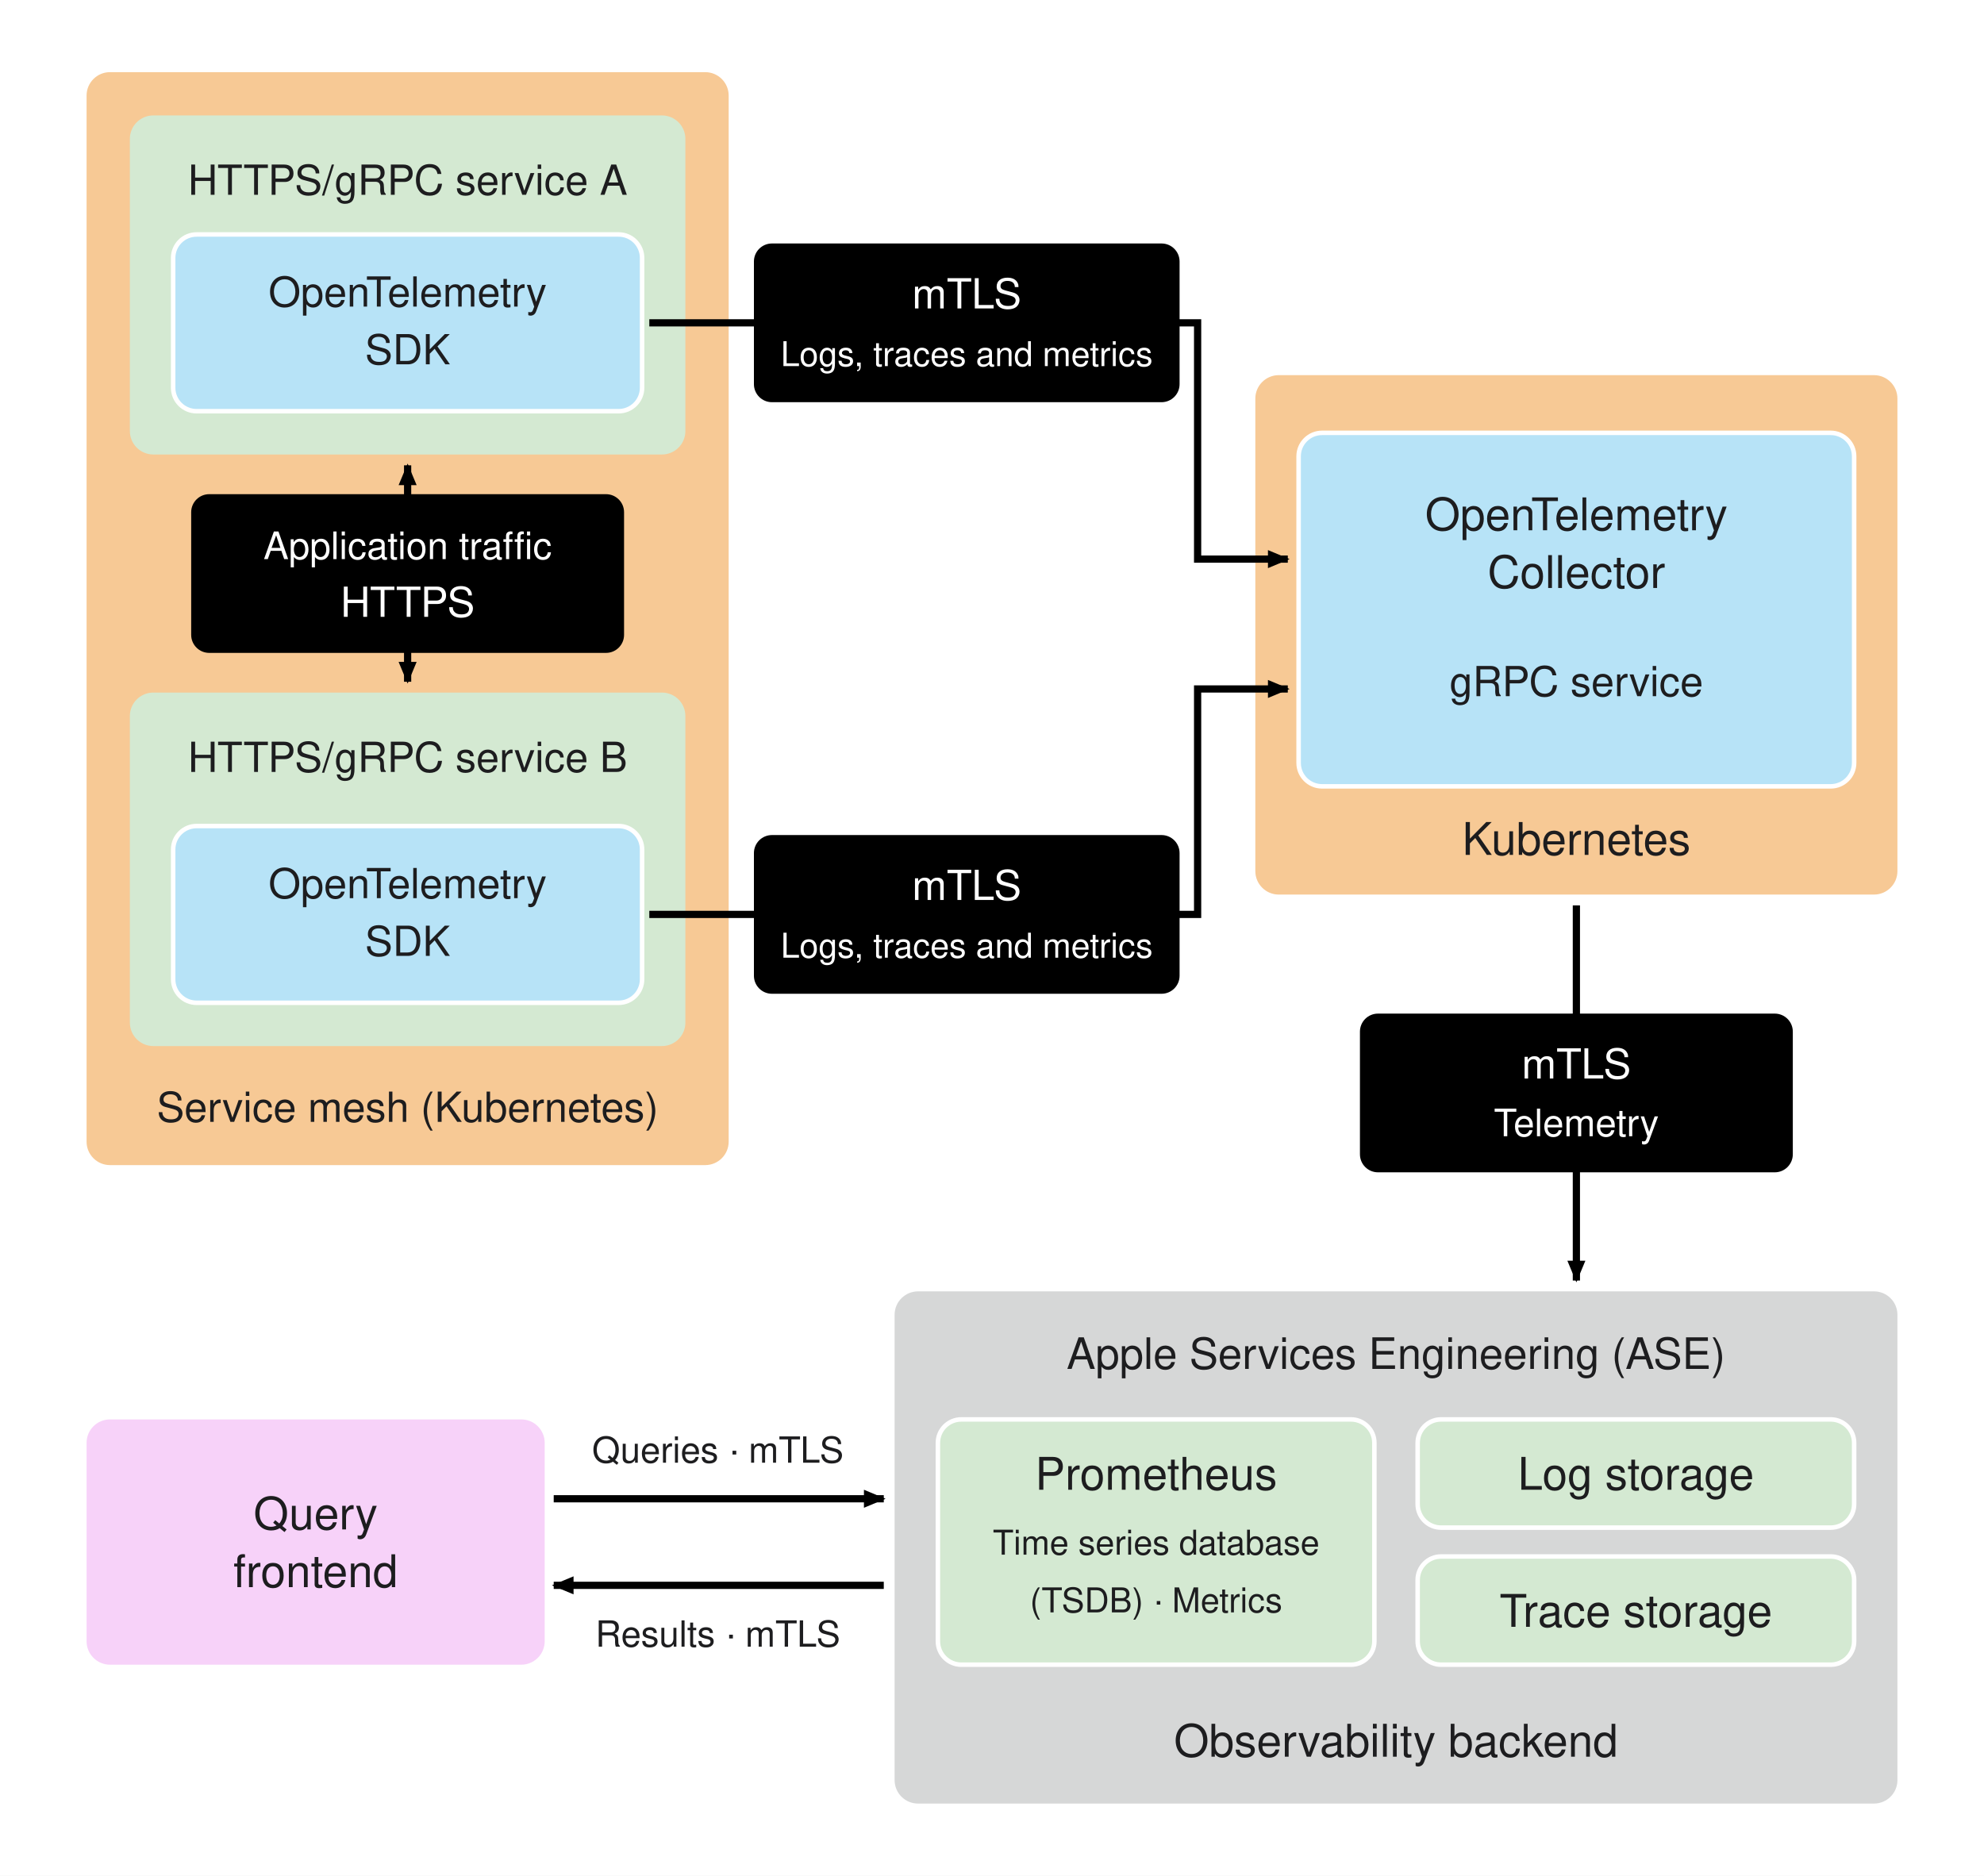
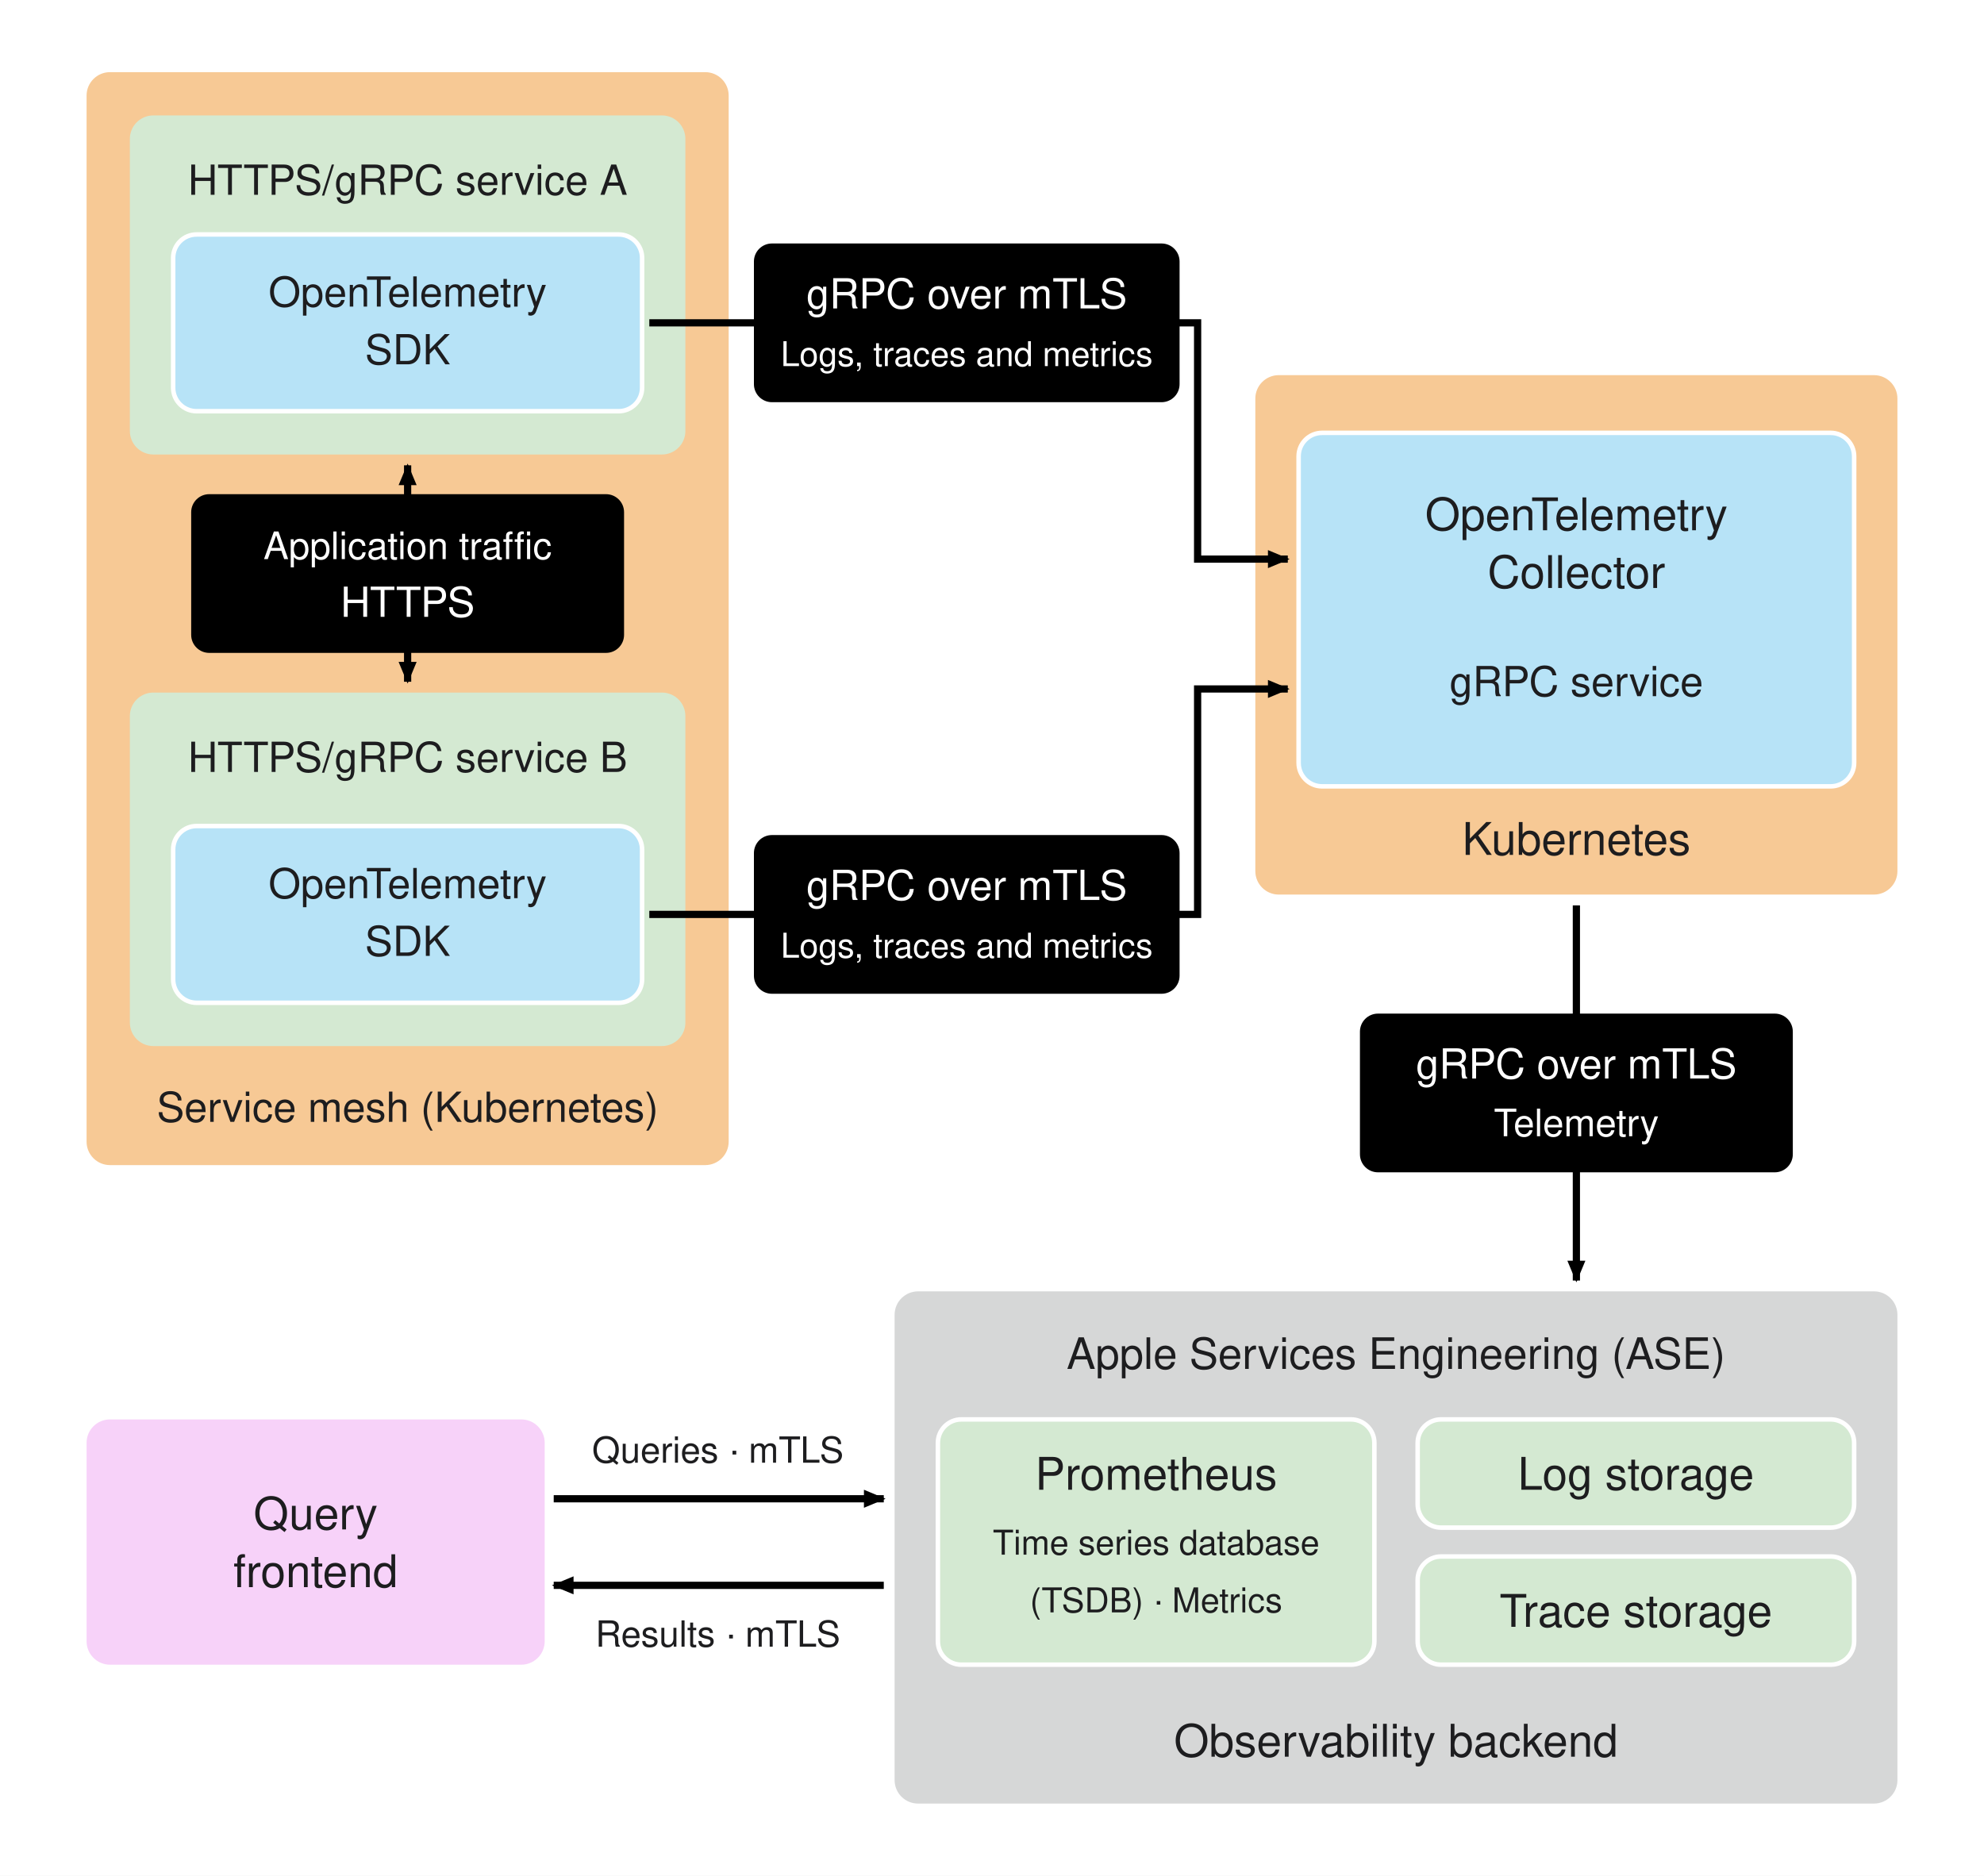
<svg xmlns="http://www.w3.org/2000/svg" width="1100" height="1040" viewBox="0 72 1100 1040" role="img" aria-labelledby="title description">
  <defs>
    <marker id="arrow" viewBox="0 0 12 10" refX="11" refY="5" markerWidth="12" markerHeight="10" markerUnits="userSpaceOnUse" orient="auto-start-reverse">
      <path d="M 0 0 L 12 5 L 0 10 Z" fill="#000" />
    </marker>
  </defs>
  <rect x="0" y="72" width="1100" height="1040" fill="#fff" />
  <g font-family="Helvetica, Arial, Liberation Sans, sans-serif" fill="#1d1d1f" font-weight="400" text-anchor="middle">
    <rect x="48" y="112" width="356" height="606" rx="13" fill="#f7c995" />
    <rect x="72" y="136" width="308" height="188" rx="13" fill="#d4e9d2" />
    <text x="226" y="180" font-size="23">HTTPS/gRPC service A</text>
    <rect x="96" y="202" width="260" height="98" rx="13" fill="#b7e3f7" stroke="#fff" stroke-width="2.5" />
    <text x="226" y="242" font-size="23">OpenTelemetry</text>
    <text x="226" y="274" font-size="23">SDK</text>
    <rect x="72" y="456" width="308" height="196" rx="13" fill="#d4e9d2" />
    <text x="226" y="500" font-size="23">HTTPS/gRPC service B</text>
    <rect x="96" y="530" width="260" height="98" rx="13" fill="#b7e3f7" stroke="#fff" stroke-width="2.5" />
    <text x="226" y="570" font-size="23">OpenTelemetry</text>
    <text x="226" y="602" font-size="23">SDK</text>
    <text x="226" y="694" font-size="23">Service mesh (Kubernetes)</text>
    <path d="M 226 330 V 450" fill="none" stroke="#000" stroke-width="4" marker-start="url(#arrow)" marker-end="url(#arrow)" />
    <rect x="106" y="346" width="240" height="88" rx="10" fill="#000" />
    <text x="226" y="382" font-size="21" fill="#fff">Application traffic</text>
    <text x="226" y="414" font-size="23" fill="#fff">HTTPS</text>
    <rect x="696" y="280" width="356" height="288" rx="13" fill="#f7c995" />
    <rect x="720" y="312" width="308" height="196" rx="13" fill="#b7e3f7" stroke="#fff" stroke-width="2.5" />
    <text x="874" y="366" font-size="25">OpenTelemetry</text>
    <text x="874" y="398" font-size="25">Collector</text>
    <text x="874" y="458" font-size="23">gRPC service</text>
    <text x="874" y="546" font-size="25">Kubernetes</text>
    <path d="M 360 251 H 664 V 382 H 714" fill="none" stroke="#000" stroke-width="4" marker-end="url(#arrow)" />
    <rect x="418" y="207" width="236" height="88" rx="10" fill="#000" />
-     <text x="536" y="243" font-size="23" fill="#fff">mTLS</text>
+     <text x="536" y="243" font-size="23" fill="#fff">gRPC over mTLS</text>
    <text x="536" y="275" font-size="19" fill="#fff">Logs, traces and metrics</text>
    <path d="M 360 579 H 664 V 454 H 714" fill="none" stroke="#000" stroke-width="4" marker-end="url(#arrow)" />
    <rect x="418" y="535" width="236" height="88" rx="10" fill="#000" />
-     <text x="536" y="571" font-size="23" fill="#fff">mTLS</text>
+     <text x="536" y="571" font-size="23" fill="#fff">gRPC over mTLS</text>
    <text x="536" y="603" font-size="19" fill="#fff">Logs, traces and metrics</text>
    <path d="M 874 574 V 782" fill="none" stroke="#000" stroke-width="4" marker-end="url(#arrow)" />
    <rect x="754" y="634" width="240" height="88" rx="10" fill="#000" />
-     <text x="874" y="670" font-size="23" fill="#fff">mTLS</text>
+     <text x="874" y="670" font-size="23" fill="#fff">gRPC over mTLS</text>
    <text x="874" y="702" font-size="21" fill="#fff">Telemetry</text>
    <rect x="496" y="788" width="556" height="284" rx="13" fill="#d6d7d7" />
    <text x="774" y="831" font-size="24">Apple Services Engineering (ASE)</text>
    <rect x="520" y="859" width="242" height="136" rx="13" fill="#d4e9d2" stroke="#fff" stroke-width="2.5" />
    <text x="641" y="898" font-size="25">Prometheus</text>
    <text x="641" y="934" font-size="19">Time series database</text>
    <text x="641" y="966" font-size="19">(TSDB) · Metrics</text>
    <rect x="786" y="859" width="242" height="60" rx="13" fill="#d4e9d2" stroke="#fff" stroke-width="2.5" />
    <text x="907" y="898" font-size="25">Log storage</text>
    <rect x="786" y="935" width="242" height="60" rx="13" fill="#d4e9d2" stroke="#fff" stroke-width="2.5" />
    <text x="907" y="974" font-size="25">Trace storage</text>
    <text x="774" y="1046" font-size="25">Observability backend</text>
    <rect x="48" y="859" width="254" height="136" rx="13" fill="#f7d2f9" />
    <text x="175" y="920" font-size="25">Query</text>
    <text x="175" y="952" font-size="25">frontend</text>
    <path d="M 307 903 H 490" fill="none" stroke="#000" stroke-width="4" marker-end="url(#arrow)" />
    <text x="398" y="883" font-size="20">Queries · mTLS</text>
    <path d="M 490 951 H 307" fill="none" stroke="#000" stroke-width="4" marker-end="url(#arrow)" />
    <text x="398" y="985" font-size="20">Results · mTLS</text>
  </g>
</svg>
